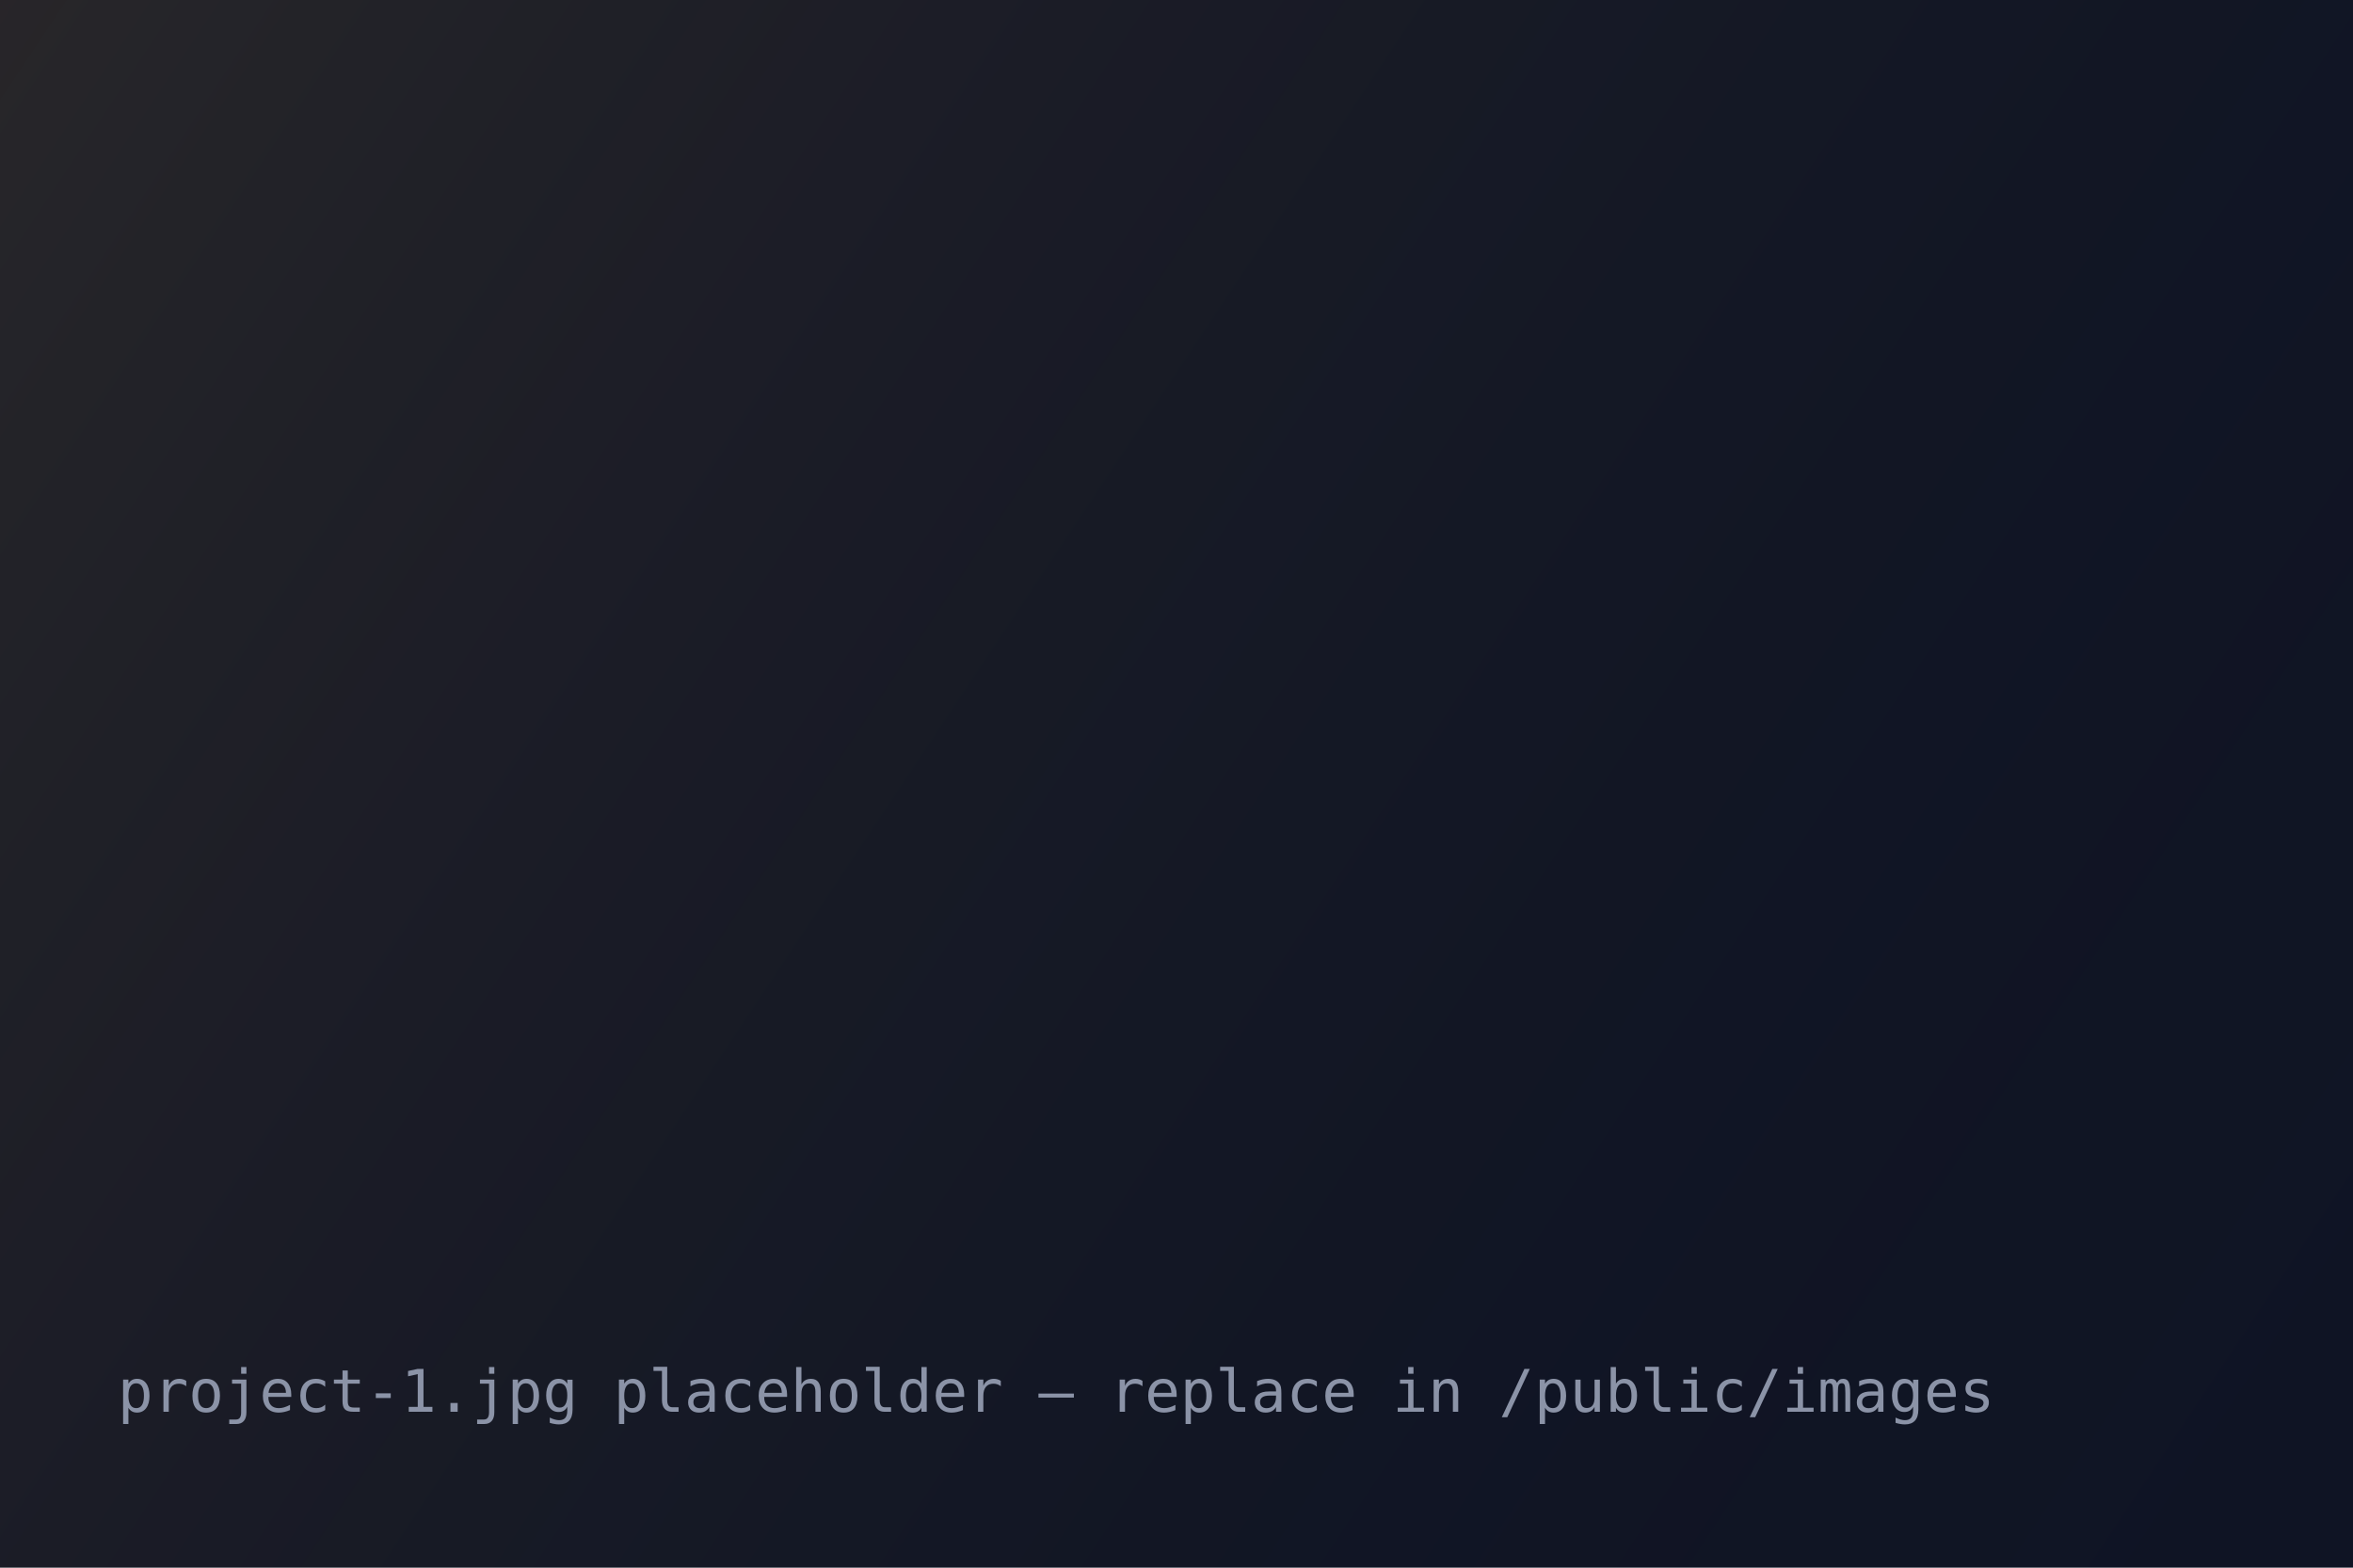
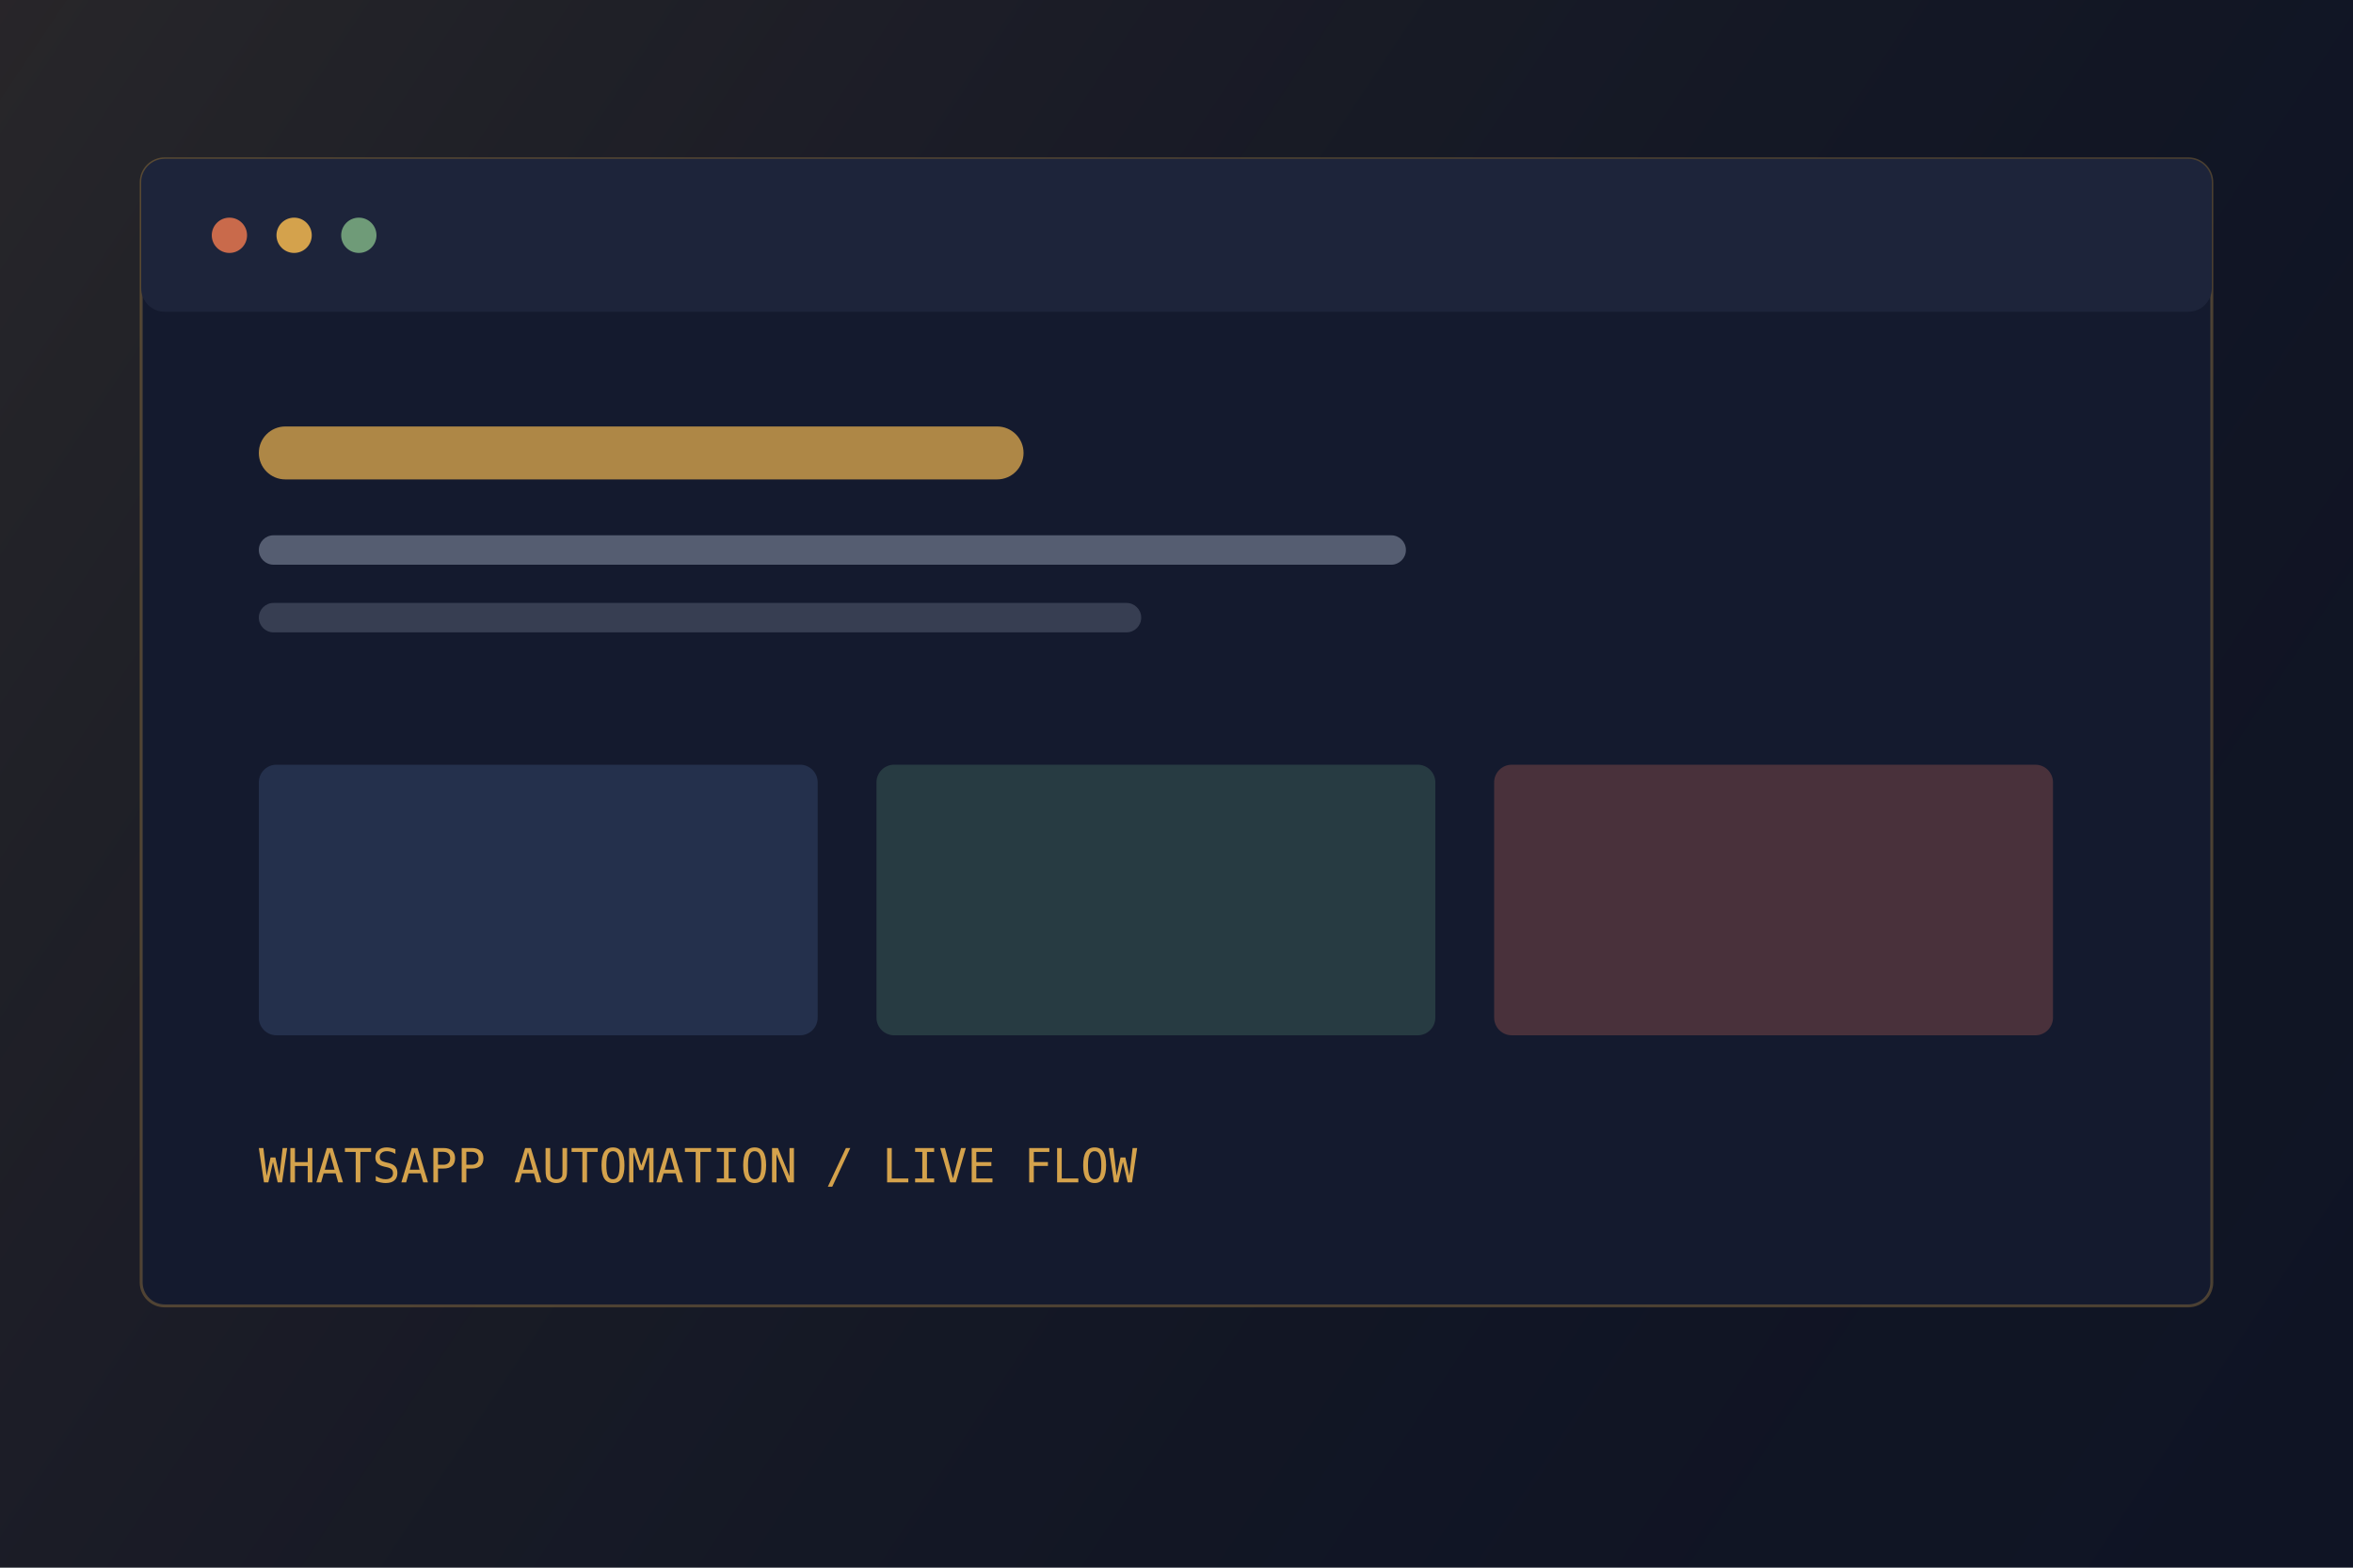
<svg xmlns="http://www.w3.org/2000/svg" width="800" height="533" viewBox="0 0 800 533">
  <rect width="800" height="533" fill="#0F1424" />
  <rect x="0" y="0" width="800" height="533" fill="url(#g1)" opacity="0.5" />
  <defs>
    <linearGradient id="g1" x1="0" y1="0" x2="800" y2="533" gradientUnits="userSpaceOnUse">
      <stop stop-color="#D4A24C" stop-opacity="0.25" />
      <stop offset="1" stop-color="#0A0E1A" stop-opacity="0" />
    </linearGradient>
  </defs>
-   <text x="40" y="480" font-family="monospace" font-size="20" fill="#8B93A7">project-1.jpg placeholder — replace in /public/images</text>
+   <rect x="48" y="54" width="704" height="390" rx="8" fill="#141A2E" stroke="#D4A24C" stroke-opacity="0.3" />
+   <rect x="48" y="54" width="704" height="52" rx="8" fill="#1D243A" />
+   <circle cx="78" cy="80" r="6" fill="#C96A4B" />
+   <circle cx="100" cy="80" r="6" fill="#D4A24C" />
+   <circle cx="122" cy="80" r="6" fill="#6F9B78" />
+   <rect x="88" y="145" width="260" height="18" rx="9" fill="#D4A24C" fill-opacity="0.8" />
+   <rect x="88" y="182" width="390" height="10" rx="5" fill="#8B93A7" fill-opacity="0.55" />
+   <rect x="88" y="205" width="300" height="10" rx="5" fill="#8B93A7" fill-opacity="0.3" />
+   <rect x="88" y="260" width="190" height="92" rx="6" fill="#24304C" />
+   <rect x="298" y="260" width="190" height="92" rx="6" fill="#273B42" />
+   <rect x="508" y="260" width="190" height="92" rx="6" fill="#49313B" />
+   <text x="88" y="402" font-family="monospace" font-size="16" fill="#D4A24C">WHATSAPP AUTOMATION / LIVE FLOW</text>
</svg>
